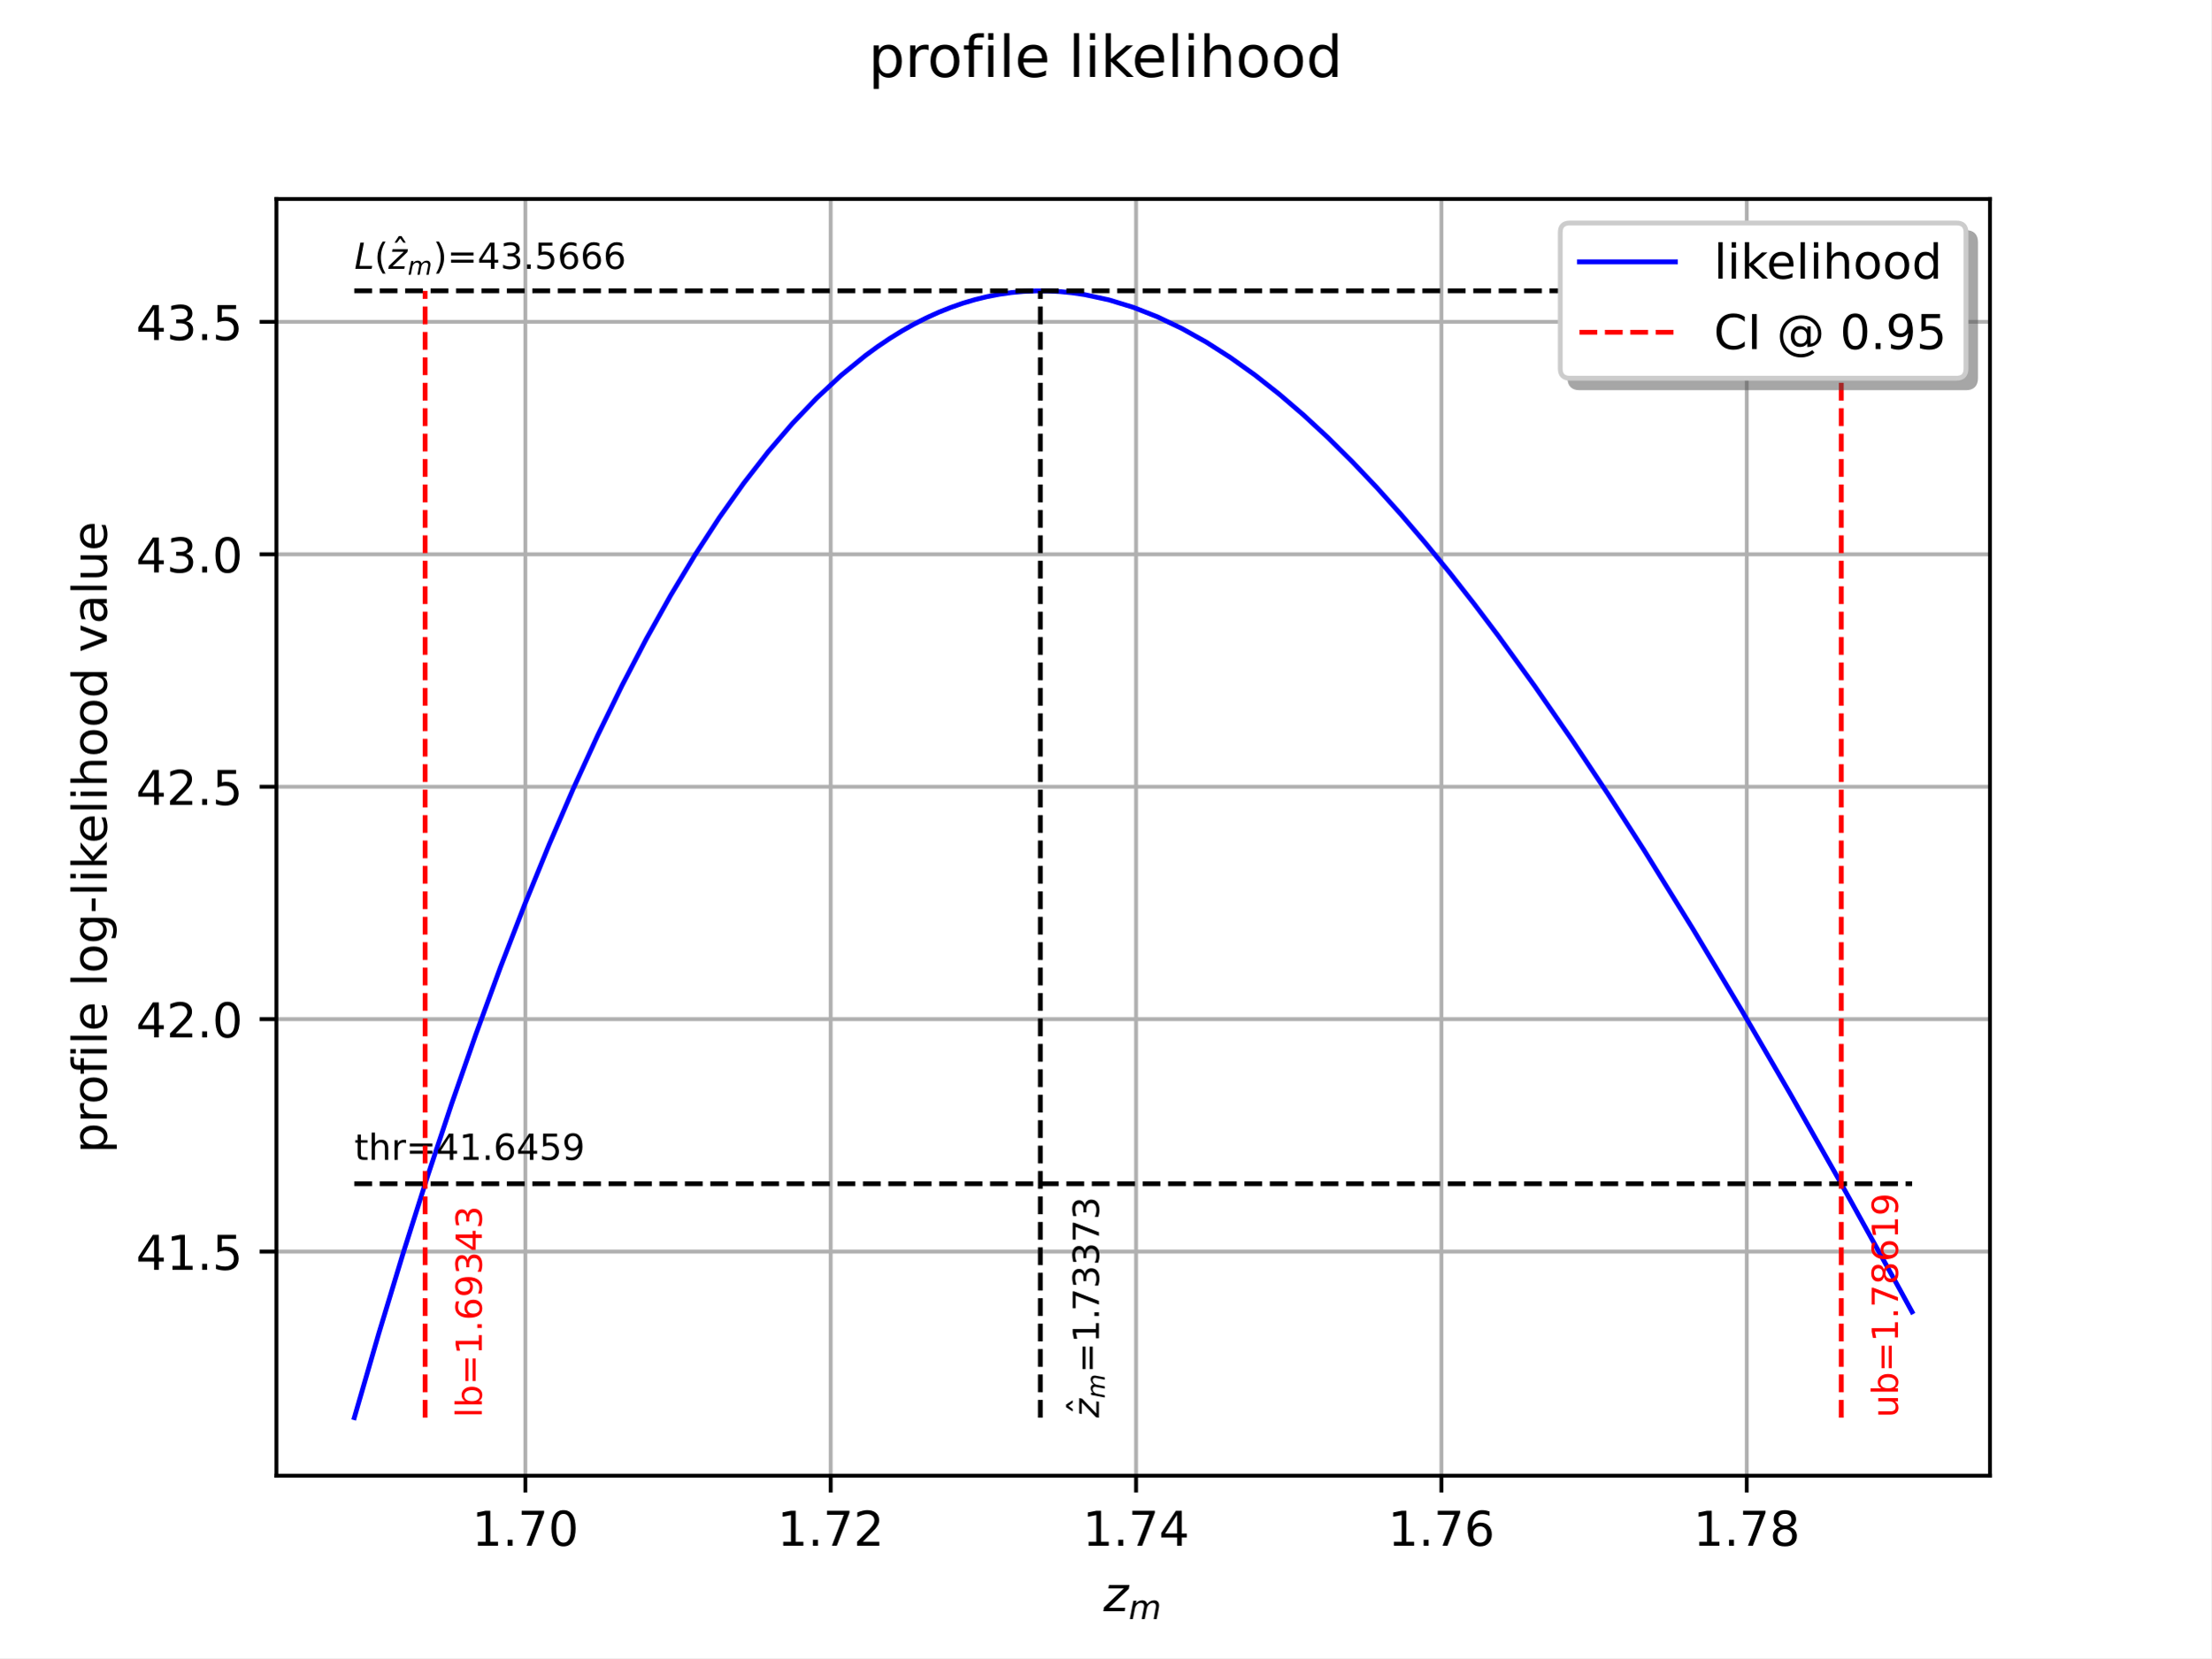
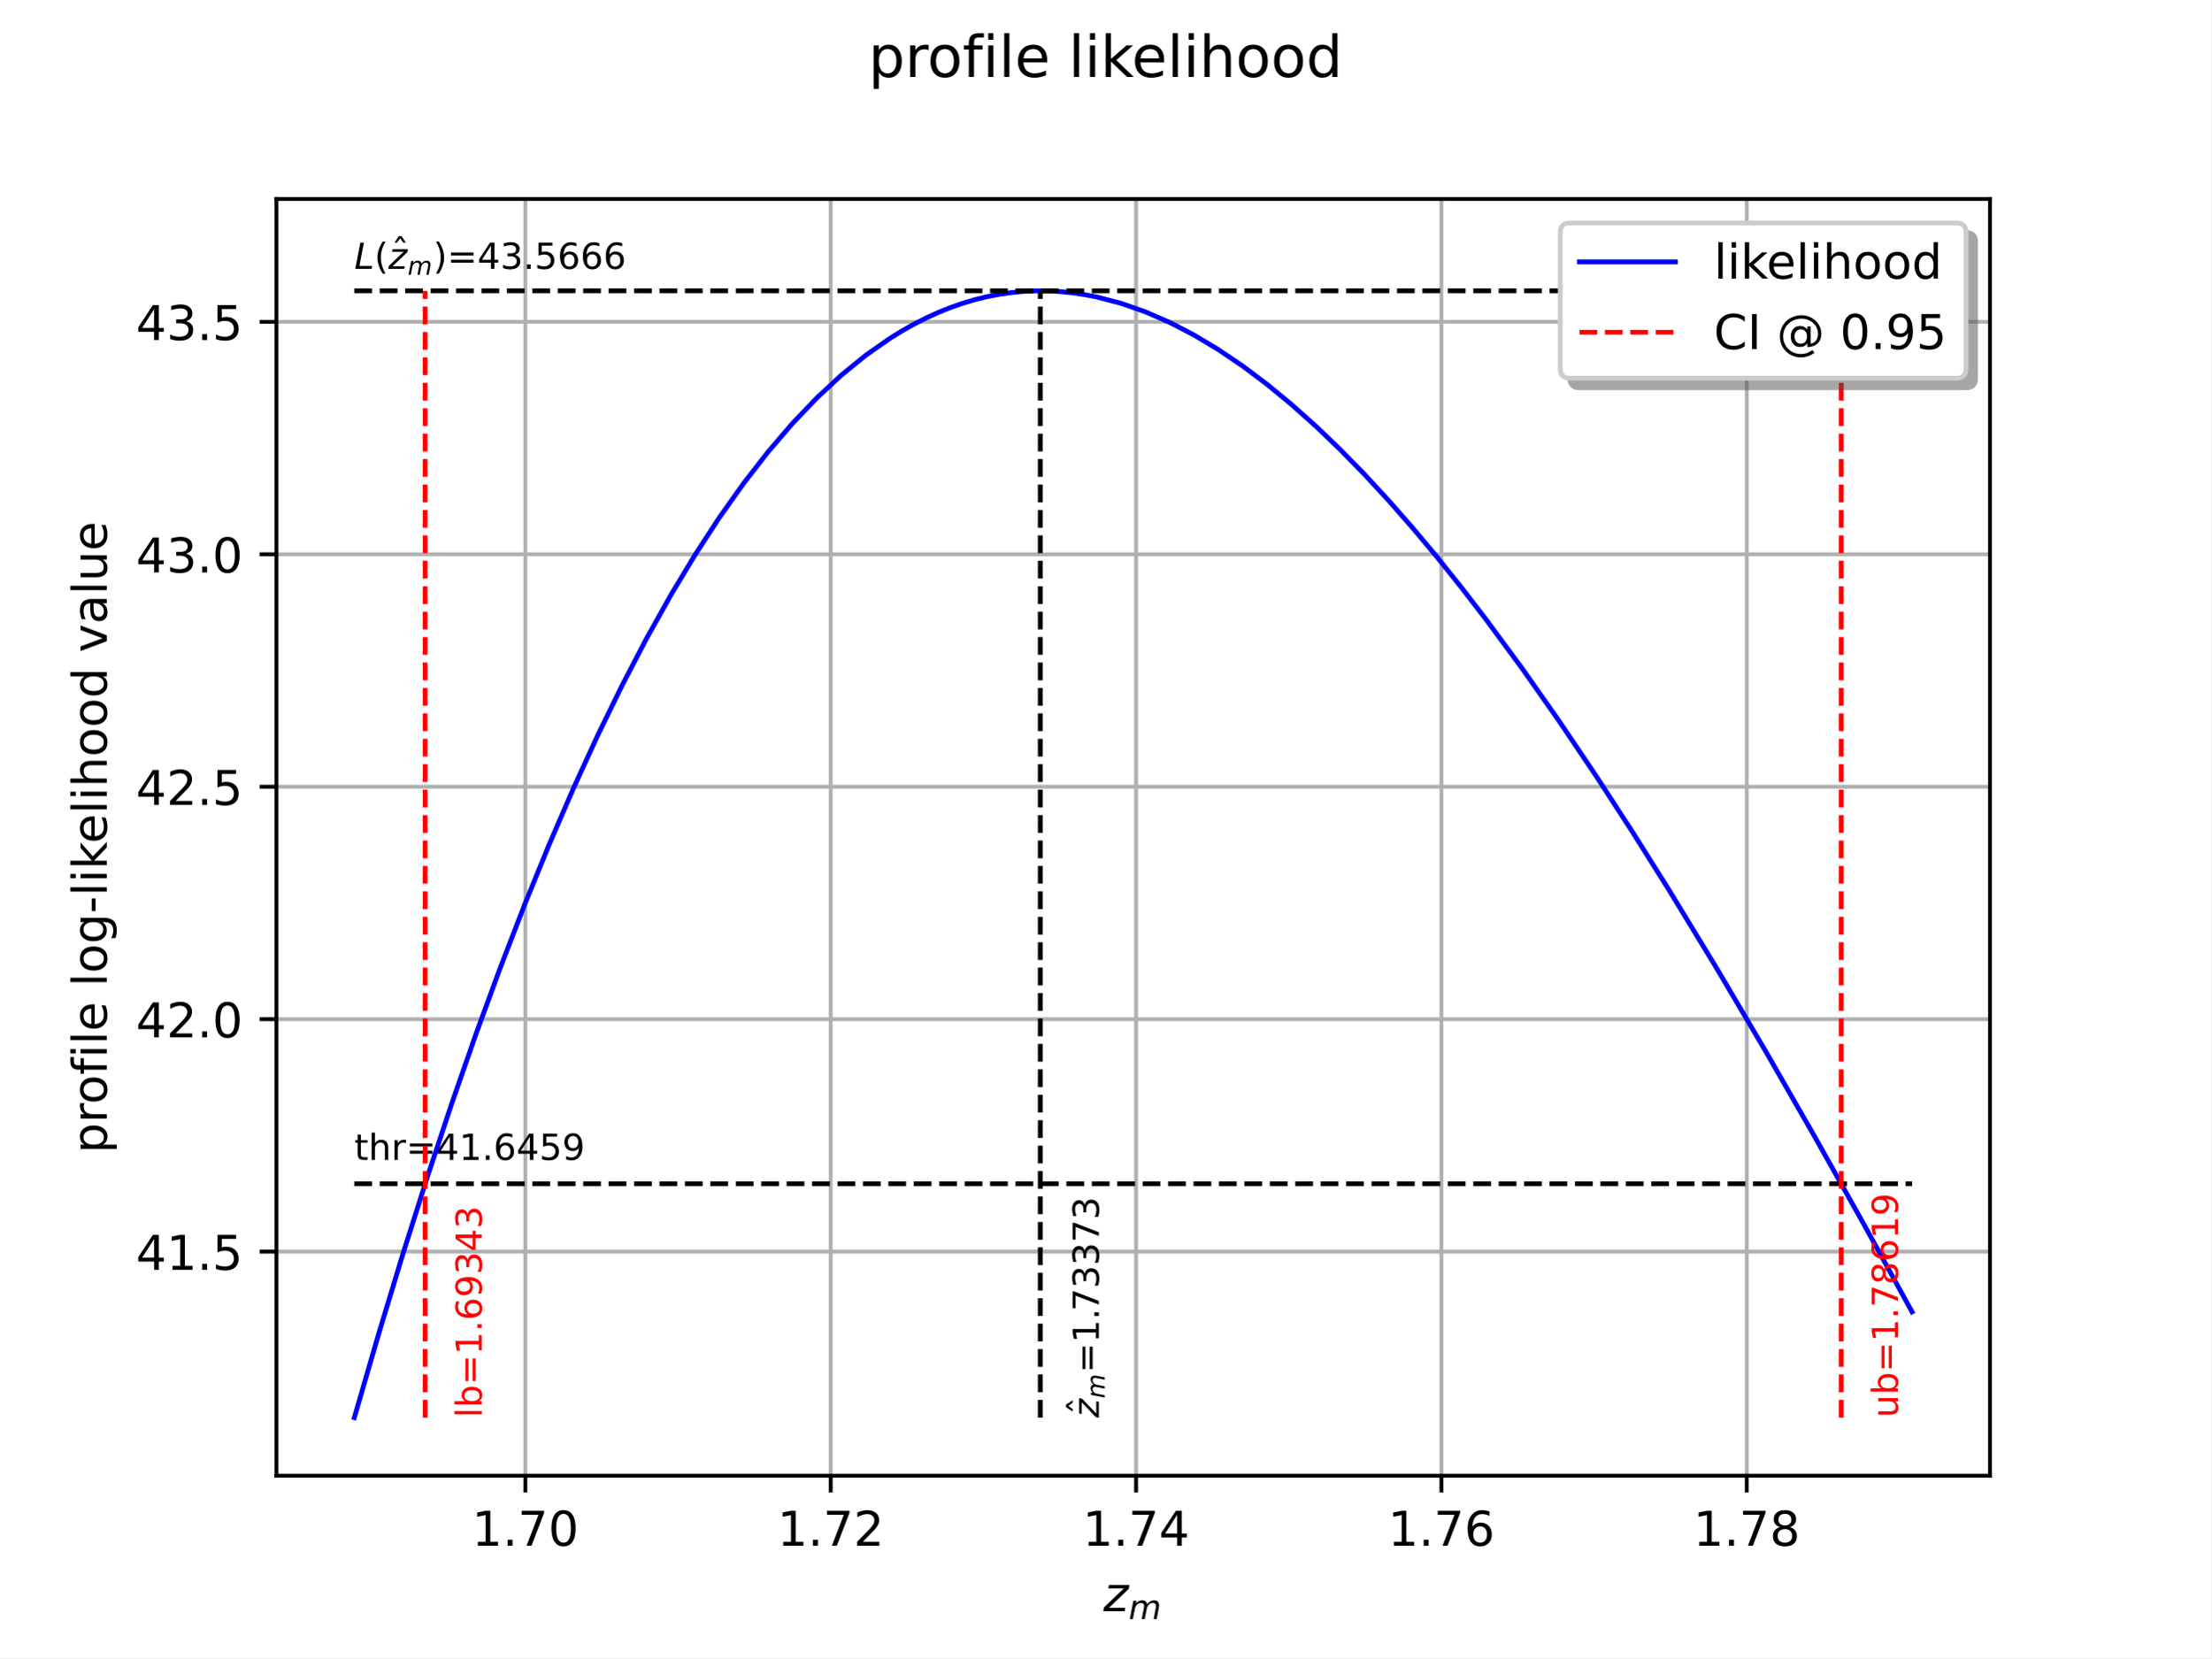
<svg xmlns="http://www.w3.org/2000/svg" xmlns:xlink="http://www.w3.org/1999/xlink" width="460.8pt" height="345.6pt" viewBox="0 0 460.8 345.6" version="1.1">
  <defs>
    <style type="text/css">*{stroke-linejoin: round; stroke-linecap: butt}</style>
  </defs>
  <g id="figure_1">
    <g id="patch_1">
      <path d="M 0 345.6  L 460.8 345.6  L 460.8 0  L 0 0  z " style="fill: #ffffff" />
    </g>
    <g id="axes_1">
      <g id="patch_2">
        <path d="M 57.6 307.584  L 414.72 307.584  L 414.72 41.472  L 57.6 41.472  z " style="fill: #ffffff" />
      </g>
      <g id="matplotlib.axis_1">
        <g id="xtick_1">
          <g id="line2d_1">
-             <path d="M 109.484 307.584  L 109.484 41.472  " clip-path="url(#pece686282c)" style="fill: none; stroke: #b0b0b0; stroke-width: 0.8; stroke-linecap: square" />
+             <path d="M 109.483 307.584  L 109.483 41.472  " clip-path="url(#pece686282c)" style="fill: none; stroke: #b0b0b0; stroke-width: 0.8; stroke-linecap: square" />
          </g>
          <g id="line2d_2">
            <defs>
              <path id="m4a92d99fee" d="M 0 0  L 0 3.5  " style="stroke: #000000; stroke-width: 0.8" />
            </defs>
            <g>
-               <use xlink:href="#m4a92d99fee" x="109.484" y="307.584" style="stroke: #000000; stroke-width: 0.8" />
+               <use xlink:href="#m4a92d99fee" x="109.483" y="307.584" style="stroke: #000000; stroke-width: 0.8" />
            </g>
          </g>
          <g id="text_1">
-             <g transform="translate(98.35075 322.1824) scale(0.1 -0.1)">
+             <g transform="translate(98.35065 322.1824) scale(0.1 -0.1)">
              <defs>
                <path id="DejaVuSans-31" d="M 794 531  L 1825 531  L 1825 4091  L 703 3866  L 703 4441  L 1819 4666  L 2450 4666  L 2450 531  L 3481 531  L 3481 0  L 794 0  L 794 531  z " transform="scale(0.015625)" />
                <path id="DejaVuSans-2e" d="M 684 794  L 1344 794  L 1344 0  L 684 0  L 684 794  z " transform="scale(0.015625)" />
                <path id="DejaVuSans-37" d="M 525 4666  L 3525 4666  L 3525 4397  L 1831 0  L 1172 0  L 2766 4134  L 525 4134  L 525 4666  z " transform="scale(0.015625)" />
                <path id="DejaVuSans-30" d="M 2034 4250  Q 1547 4250 1301 3770  Q 1056 3291 1056 2328  Q 1056 1369 1301 889  Q 1547 409 2034 409  Q 2525 409 2770 889  Q 3016 1369 3016 2328  Q 3016 3291 2770 3770  Q 2525 4250 2034 4250  z M 2034 4750  Q 2819 4750 3233 4129  Q 3647 3509 3647 2328  Q 3647 1150 3233 529  Q 2819 -91 2034 -91  Q 1250 -91 836 529  Q 422 1150 422 2328  Q 422 3509 836 4129  Q 1250 4750 2034 4750  z " transform="scale(0.015625)" />
              </defs>
              <use xlink:href="#DejaVuSans-31" />
              <use xlink:href="#DejaVuSans-2e" transform="translate(63.62305 0)" />
              <use xlink:href="#DejaVuSans-37" transform="translate(95.41016 0)" />
              <use xlink:href="#DejaVuSans-30" transform="translate(159.0332 0)" />
            </g>
          </g>
        </g>
        <g id="xtick_2">
          <g id="line2d_3">
            <path d="M 173.121 307.584  L 173.121 41.472  " clip-path="url(#pece686282c)" style="fill: none; stroke: #b0b0b0; stroke-width: 0.8; stroke-linecap: square" />
          </g>
          <g id="line2d_4">
            <g>
              <use xlink:href="#m4a92d99fee" x="173.121" y="307.584" style="stroke: #000000; stroke-width: 0.8" />
            </g>
          </g>
          <g id="text_2">
-             <g transform="translate(161.9878 322.1824) scale(0.1 -0.1)">
+             <g transform="translate(161.9879 322.1824) scale(0.1 -0.1)">
              <defs>
                <path id="DejaVuSans-32" d="M 1228 531  L 3431 531  L 3431 0  L 469 0  L 469 531  Q 828 903 1448 1529  Q 2069 2156 2228 2338  Q 2531 2678 2651 2914  Q 2772 3150 2772 3378  Q 2772 3750 2511 3984  Q 2250 4219 1831 4219  Q 1534 4219 1204 4116  Q 875 4013 500 3803  L 500 4441  Q 881 4594 1212 4672  Q 1544 4750 1819 4750  Q 2544 4750 2975 4387  Q 3406 4025 3406 3419  Q 3406 3131 3298 2873  Q 3191 2616 2906 2266  Q 2828 2175 2409 1742  Q 1991 1309 1228 531  z " transform="scale(0.015625)" />
              </defs>
              <use xlink:href="#DejaVuSans-31" />
              <use xlink:href="#DejaVuSans-2e" transform="translate(63.62305 0)" />
              <use xlink:href="#DejaVuSans-37" transform="translate(95.41016 0)" />
              <use xlink:href="#DejaVuSans-32" transform="translate(159.0332 0)" />
            </g>
          </g>
        </g>
        <g id="xtick_3">
          <g id="line2d_5">
            <path d="M 236.758 307.584  L 236.758 41.472  " clip-path="url(#pece686282c)" style="fill: none; stroke: #b0b0b0; stroke-width: 0.8; stroke-linecap: square" />
          </g>
          <g id="line2d_6">
            <g>
              <use xlink:href="#m4a92d99fee" x="236.758" y="307.584" style="stroke: #000000; stroke-width: 0.8" />
            </g>
          </g>
          <g id="text_3">
-             <g transform="translate(225.6248 322.1824) scale(0.1 -0.1)">
+             <g transform="translate(225.6251 322.1824) scale(0.1 -0.1)">
              <defs>
                <path id="DejaVuSans-34" d="M 2419 4116  L 825 1625  L 2419 1625  L 2419 4116  z M 2253 4666  L 3047 4666  L 3047 1625  L 3713 1625  L 3713 1100  L 3047 1100  L 3047 0  L 2419 0  L 2419 1100  L 313 1100  L 313 1709  L 2253 4666  z " transform="scale(0.015625)" />
              </defs>
              <use xlink:href="#DejaVuSans-31" />
              <use xlink:href="#DejaVuSans-2e" transform="translate(63.62305 0)" />
              <use xlink:href="#DejaVuSans-37" transform="translate(95.41016 0)" />
              <use xlink:href="#DejaVuSans-34" transform="translate(159.0332 0)" />
            </g>
          </g>
        </g>
        <g id="xtick_4">
          <g id="line2d_7">
            <path d="M 300.395 307.584  L 300.395 41.472  " clip-path="url(#pece686282c)" style="fill: none; stroke: #b0b0b0; stroke-width: 0.8; stroke-linecap: square" />
          </g>
          <g id="line2d_8">
            <g>
              <use xlink:href="#m4a92d99fee" x="300.395" y="307.584" style="stroke: #000000; stroke-width: 0.8" />
            </g>
          </g>
          <g id="text_4">
-             <g transform="translate(289.2618 322.1824) scale(0.1 -0.1)">
+             <g transform="translate(289.2623 322.1824) scale(0.1 -0.1)">
              <defs>
                <path id="DejaVuSans-36" d="M 2113 2584  Q 1688 2584 1439 2293  Q 1191 2003 1191 1497  Q 1191 994 1439 701  Q 1688 409 2113 409  Q 2538 409 2786 701  Q 3034 994 3034 1497  Q 3034 2003 2786 2293  Q 2538 2584 2113 2584  z M 3366 4563  L 3366 3988  Q 3128 4100 2886 4159  Q 2644 4219 2406 4219  Q 1781 4219 1451 3797  Q 1122 3375 1075 2522  Q 1259 2794 1537 2939  Q 1816 3084 2150 3084  Q 2853 3084 3261 2657  Q 3669 2231 3669 1497  Q 3669 778 3244 343  Q 2819 -91 2113 -91  Q 1303 -91 875 529  Q 447 1150 447 2328  Q 447 3434 972 4092  Q 1497 4750 2381 4750  Q 2619 4750 2861 4703  Q 3103 4656 3366 4563  z " transform="scale(0.015625)" />
              </defs>
              <use xlink:href="#DejaVuSans-31" />
              <use xlink:href="#DejaVuSans-2e" transform="translate(63.62305 0)" />
              <use xlink:href="#DejaVuSans-37" transform="translate(95.41016 0)" />
              <use xlink:href="#DejaVuSans-36" transform="translate(159.0332 0)" />
            </g>
          </g>
        </g>
        <g id="xtick_5">
          <g id="line2d_9">
            <path d="M 364.032 307.584  L 364.032 41.472  " clip-path="url(#pece686282c)" style="fill: none; stroke: #b0b0b0; stroke-width: 0.8; stroke-linecap: square" />
          </g>
          <g id="line2d_10">
            <g>
              <use xlink:href="#m4a92d99fee" x="364.032" y="307.584" style="stroke: #000000; stroke-width: 0.8" />
            </g>
          </g>
          <g id="text_5">
-             <g transform="translate(352.8988 322.1824) scale(0.1 -0.1)">
+             <g transform="translate(352.8995 322.1824) scale(0.1 -0.1)">
              <defs>
                <path id="DejaVuSans-38" d="M 2034 2216  Q 1584 2216 1326 1975  Q 1069 1734 1069 1313  Q 1069 891 1326 650  Q 1584 409 2034 409  Q 2484 409 2743 651  Q 3003 894 3003 1313  Q 3003 1734 2745 1975  Q 2488 2216 2034 2216  z M 1403 2484  Q 997 2584 770 2862  Q 544 3141 544 3541  Q 544 4100 942 4425  Q 1341 4750 2034 4750  Q 2731 4750 3128 4425  Q 3525 4100 3525 3541  Q 3525 3141 3298 2862  Q 3072 2584 2669 2484  Q 3125 2378 3379 2068  Q 3634 1759 3634 1313  Q 3634 634 3220 271  Q 2806 -91 2034 -91  Q 1263 -91 848 271  Q 434 634 434 1313  Q 434 1759 690 2068  Q 947 2378 1403 2484  z M 1172 3481  Q 1172 3119 1398 2916  Q 1625 2713 2034 2713  Q 2441 2713 2670 2916  Q 2900 3119 2900 3481  Q 2900 3844 2670 4047  Q 2441 4250 2034 4250  Q 1625 4250 1398 4047  Q 1172 3844 1172 3481  z " transform="scale(0.015625)" />
              </defs>
              <use xlink:href="#DejaVuSans-31" />
              <use xlink:href="#DejaVuSans-2e" transform="translate(63.62305 0)" />
              <use xlink:href="#DejaVuSans-37" transform="translate(95.41016 0)" />
              <use xlink:href="#DejaVuSans-38" transform="translate(159.0332 0)" />
            </g>
          </g>
        </g>
        <g id="text_6">
          <g transform="translate(229.96 335.8606) scale(0.1 -0.1)">
            <defs>
              <path id="DejaVuSans-Oblique-7a" d="M 744 3500  L 3475 3500  L 3372 2975  L 738 459  L 2913 459  L 2822 0  L -19 0  L 84 525  L 2719 3041  L 653 3041  L 744 3500  z " transform="scale(0.015625)" />
              <path id="DejaVuSans-Oblique-6d" d="M 5747 2113  L 5338 0  L 4763 0  L 5166 2094  Q 5191 2228 5203 2325  Q 5216 2422 5216 2491  Q 5216 2772 5059 2928  Q 4903 3084 4622 3084  Q 4203 3084 3875 2770  Q 3547 2456 3450 1953  L 3066 0  L 2491 0  L 2900 2094  Q 2925 2209 2937 2307  Q 2950 2406 2950 2484  Q 2950 2769 2794 2926  Q 2638 3084 2363 3084  Q 1938 3084 1609 2770  Q 1281 2456 1184 1953  L 800 0  L 225 0  L 909 3500  L 1484 3500  L 1375 2956  Q 1609 3263 1923 3423  Q 2238 3584 2597 3584  Q 2978 3584 3223 3384  Q 3469 3184 3519 2828  Q 3781 3197 4126 3390  Q 4472 3584 4856 3584  Q 5306 3584 5551 3325  Q 5797 3066 5797 2591  Q 5797 2488 5784 2364  Q 5772 2241 5747 2113  z " transform="scale(0.015625)" />
            </defs>
            <use xlink:href="#DejaVuSans-Oblique-7a" transform="translate(0 0.3125)" />
            <use xlink:href="#DejaVuSans-Oblique-6d" transform="translate(52.49023 -16.09375) scale(0.7)" />
          </g>
        </g>
      </g>
      <g id="matplotlib.axis_2">
        <g id="ytick_1">
          <g id="line2d_11">
-             <path d="M 57.6 260.874  L 414.72 260.874  " clip-path="url(#pece686282c)" style="fill: none; stroke: #b0b0b0; stroke-width: 0.8; stroke-linecap: square" />
+             <path d="M 57.6 260.875  L 414.72 260.875  " clip-path="url(#pece686282c)" style="fill: none; stroke: #b0b0b0; stroke-width: 0.8; stroke-linecap: square" />
          </g>
          <g id="line2d_12">
            <defs>
              <path id="mb3cb5c074b" d="M 0 0  L -3.5 0  " style="stroke: #000000; stroke-width: 0.8" />
            </defs>
            <g>
-               <use xlink:href="#mb3cb5c074b" x="57.6" y="260.874" style="stroke: #000000; stroke-width: 0.8" />
+               <use xlink:href="#mb3cb5c074b" x="57.6" y="260.875" style="stroke: #000000; stroke-width: 0.8" />
            </g>
          </g>
          <g id="text_7">
-             <g transform="translate(28.33438 264.6729) scale(0.1 -0.1)">
+             <g transform="translate(28.33438 264.6745) scale(0.1 -0.1)">
              <defs>
                <path id="DejaVuSans-35" d="M 691 4666  L 3169 4666  L 3169 4134  L 1269 4134  L 1269 2991  Q 1406 3038 1543 3061  Q 1681 3084 1819 3084  Q 2600 3084 3056 2656  Q 3513 2228 3513 1497  Q 3513 744 3044 326  Q 2575 -91 1722 -91  Q 1428 -91 1123 -41  Q 819 9 494 109  L 494 744  Q 775 591 1075 516  Q 1375 441 1709 441  Q 2250 441 2565 725  Q 2881 1009 2881 1497  Q 2881 1984 2565 2268  Q 2250 2553 1709 2553  Q 1456 2553 1204 2497  Q 953 2441 691 2322  L 691 4666  z " transform="scale(0.015625)" />
              </defs>
              <use xlink:href="#DejaVuSans-34" />
              <use xlink:href="#DejaVuSans-31" transform="translate(63.62305 0)" />
              <use xlink:href="#DejaVuSans-2e" transform="translate(127.2461 0)" />
              <use xlink:href="#DejaVuSans-35" transform="translate(159.0332 0)" />
            </g>
          </g>
        </g>
        <g id="ytick_2">
          <g id="line2d_13">
-             <path d="M 57.6 212.423  L 414.72 212.423  " clip-path="url(#pece686282c)" style="fill: none; stroke: #b0b0b0; stroke-width: 0.8; stroke-linecap: square" />
+             <path d="M 57.6 212.424  L 414.72 212.424  " clip-path="url(#pece686282c)" style="fill: none; stroke: #b0b0b0; stroke-width: 0.8; stroke-linecap: square" />
          </g>
          <g id="line2d_14">
            <g>
-               <use xlink:href="#mb3cb5c074b" x="57.6" y="212.423" style="stroke: #000000; stroke-width: 0.8" />
+               <use xlink:href="#mb3cb5c074b" x="57.6" y="212.424" style="stroke: #000000; stroke-width: 0.8" />
            </g>
          </g>
          <g id="text_8">
-             <g transform="translate(28.33438 216.222) scale(0.1 -0.1)">
+             <g transform="translate(28.33438 216.2232) scale(0.1 -0.1)">
              <use xlink:href="#DejaVuSans-34" />
              <use xlink:href="#DejaVuSans-32" transform="translate(63.62305 0)" />
              <use xlink:href="#DejaVuSans-2e" transform="translate(127.2461 0)" />
              <use xlink:href="#DejaVuSans-30" transform="translate(159.0332 0)" />
            </g>
          </g>
        </g>
        <g id="ytick_3">
          <g id="line2d_15">
-             <path d="M 57.6 163.972  L 414.72 163.972  " clip-path="url(#pece686282c)" style="fill: none; stroke: #b0b0b0; stroke-width: 0.8; stroke-linecap: square" />
+             <path d="M 57.6 163.973  L 414.72 163.973  " clip-path="url(#pece686282c)" style="fill: none; stroke: #b0b0b0; stroke-width: 0.8; stroke-linecap: square" />
          </g>
          <g id="line2d_16">
            <g>
-               <use xlink:href="#mb3cb5c074b" x="57.6" y="163.972" style="stroke: #000000; stroke-width: 0.8" />
+               <use xlink:href="#mb3cb5c074b" x="57.6" y="163.973" style="stroke: #000000; stroke-width: 0.8" />
            </g>
          </g>
          <g id="text_9">
-             <g transform="translate(28.33438 167.7711) scale(0.1 -0.1)">
+             <g transform="translate(28.33438 167.772) scale(0.1 -0.1)">
              <use xlink:href="#DejaVuSans-34" />
              <use xlink:href="#DejaVuSans-32" transform="translate(63.62305 0)" />
              <use xlink:href="#DejaVuSans-2e" transform="translate(127.2461 0)" />
              <use xlink:href="#DejaVuSans-35" transform="translate(159.0332 0)" />
            </g>
          </g>
        </g>
        <g id="ytick_4">
          <g id="line2d_17">
-             <path d="M 57.6 115.521  L 414.72 115.521  " clip-path="url(#pece686282c)" style="fill: none; stroke: #b0b0b0; stroke-width: 0.8; stroke-linecap: square" />
+             <path d="M 57.6 115.522  L 414.72 115.522  " clip-path="url(#pece686282c)" style="fill: none; stroke: #b0b0b0; stroke-width: 0.8; stroke-linecap: square" />
          </g>
          <g id="line2d_18">
            <g>
-               <use xlink:href="#mb3cb5c074b" x="57.6" y="115.521" style="stroke: #000000; stroke-width: 0.8" />
+               <use xlink:href="#mb3cb5c074b" x="57.6" y="115.522" style="stroke: #000000; stroke-width: 0.8" />
            </g>
          </g>
          <g id="text_10">
-             <g transform="translate(28.33438 119.3202) scale(0.1 -0.1)">
+             <g transform="translate(28.33438 119.3208) scale(0.1 -0.1)">
              <defs>
                <path id="DejaVuSans-33" d="M 2597 2516  Q 3050 2419 3304 2112  Q 3559 1806 3559 1356  Q 3559 666 3084 287  Q 2609 -91 1734 -91  Q 1441 -91 1130 -33  Q 819 25 488 141  L 488 750  Q 750 597 1062 519  Q 1375 441 1716 441  Q 2309 441 2620 675  Q 2931 909 2931 1356  Q 2931 1769 2642 2001  Q 2353 2234 1838 2234  L 1294 2234  L 1294 2753  L 1863 2753  Q 2328 2753 2575 2939  Q 2822 3125 2822 3475  Q 2822 3834 2567 4026  Q 2313 4219 1838 4219  Q 1578 4219 1281 4162  Q 984 4106 628 3988  L 628 4550  Q 988 4650 1302 4700  Q 1616 4750 1894 4750  Q 2613 4750 3031 4423  Q 3450 4097 3450 3541  Q 3450 3153 3228 2886  Q 3006 2619 2597 2516  z " transform="scale(0.015625)" />
              </defs>
              <use xlink:href="#DejaVuSans-34" />
              <use xlink:href="#DejaVuSans-33" transform="translate(63.62305 0)" />
              <use xlink:href="#DejaVuSans-2e" transform="translate(127.2461 0)" />
              <use xlink:href="#DejaVuSans-30" transform="translate(159.0332 0)" />
            </g>
          </g>
        </g>
        <g id="ytick_5">
          <g id="line2d_19">
            <path d="M 57.6 67.07  L 414.72 67.07  " clip-path="url(#pece686282c)" style="fill: none; stroke: #b0b0b0; stroke-width: 0.8; stroke-linecap: square" />
          </g>
          <g id="line2d_20">
            <g>
              <use xlink:href="#mb3cb5c074b" x="57.6" y="67.07" style="stroke: #000000; stroke-width: 0.8" />
            </g>
          </g>
          <g id="text_11">
-             <g transform="translate(28.33438 70.86932) scale(0.1 -0.1)">
+             <g transform="translate(28.33438 70.86956) scale(0.1 -0.1)">
              <use xlink:href="#DejaVuSans-34" />
              <use xlink:href="#DejaVuSans-33" transform="translate(63.62305 0)" />
              <use xlink:href="#DejaVuSans-2e" transform="translate(127.2461 0)" />
              <use xlink:href="#DejaVuSans-35" transform="translate(159.0332 0)" />
            </g>
          </g>
        </g>
        <g id="text_12">
          <g transform="translate(22.25469 240.3905) rotate(-90) scale(0.1 -0.1)">
            <defs>
              <path id="DejaVuSans-70" d="M 1159 525  L 1159 -1331  L 581 -1331  L 581 3500  L 1159 3500  L 1159 2969  Q 1341 3281 1617 3432  Q 1894 3584 2278 3584  Q 2916 3584 3314 3078  Q 3713 2572 3713 1747  Q 3713 922 3314 415  Q 2916 -91 2278 -91  Q 1894 -91 1617 61  Q 1341 213 1159 525  z M 3116 1747  Q 3116 2381 2855 2742  Q 2594 3103 2138 3103  Q 1681 3103 1420 2742  Q 1159 2381 1159 1747  Q 1159 1113 1420 752  Q 1681 391 2138 391  Q 2594 391 2855 752  Q 3116 1113 3116 1747  z " transform="scale(0.015625)" />
              <path id="DejaVuSans-72" d="M 2631 2963  Q 2534 3019 2420 3045  Q 2306 3072 2169 3072  Q 1681 3072 1420 2755  Q 1159 2438 1159 1844  L 1159 0  L 581 0  L 581 3500  L 1159 3500  L 1159 2956  Q 1341 3275 1631 3429  Q 1922 3584 2338 3584  Q 2397 3584 2469 3576  Q 2541 3569 2628 3553  L 2631 2963  z " transform="scale(0.015625)" />
              <path id="DejaVuSans-6f" d="M 1959 3097  Q 1497 3097 1228 2736  Q 959 2375 959 1747  Q 959 1119 1226 758  Q 1494 397 1959 397  Q 2419 397 2687 759  Q 2956 1122 2956 1747  Q 2956 2369 2687 2733  Q 2419 3097 1959 3097  z M 1959 3584  Q 2709 3584 3137 3096  Q 3566 2609 3566 1747  Q 3566 888 3137 398  Q 2709 -91 1959 -91  Q 1206 -91 779 398  Q 353 888 353 1747  Q 353 2609 779 3096  Q 1206 3584 1959 3584  z " transform="scale(0.015625)" />
              <path id="DejaVuSans-66" d="M 2375 4863  L 2375 4384  L 1825 4384  Q 1516 4384 1395 4259  Q 1275 4134 1275 3809  L 1275 3500  L 2222 3500  L 2222 3053  L 1275 3053  L 1275 0  L 697 0  L 697 3053  L 147 3053  L 147 3500  L 697 3500  L 697 3744  Q 697 4328 969 4595  Q 1241 4863 1831 4863  L 2375 4863  z " transform="scale(0.015625)" />
              <path id="DejaVuSans-69" d="M 603 3500  L 1178 3500  L 1178 0  L 603 0  L 603 3500  z M 603 4863  L 1178 4863  L 1178 4134  L 603 4134  L 603 4863  z " transform="scale(0.015625)" />
              <path id="DejaVuSans-6c" d="M 603 4863  L 1178 4863  L 1178 0  L 603 0  L 603 4863  z " transform="scale(0.015625)" />
              <path id="DejaVuSans-65" d="M 3597 1894  L 3597 1613  L 953 1613  Q 991 1019 1311 708  Q 1631 397 2203 397  Q 2534 397 2845 478  Q 3156 559 3463 722  L 3463 178  Q 3153 47 2828 -22  Q 2503 -91 2169 -91  Q 1331 -91 842 396  Q 353 884 353 1716  Q 353 2575 817 3079  Q 1281 3584 2069 3584  Q 2775 3584 3186 3129  Q 3597 2675 3597 1894  z M 3022 2063  Q 3016 2534 2758 2815  Q 2500 3097 2075 3097  Q 1594 3097 1305 2825  Q 1016 2553 972 2059  L 3022 2063  z " transform="scale(0.015625)" />
              <path id="DejaVuSans-20" transform="scale(0.015625)" />
              <path id="DejaVuSans-67" d="M 2906 1791  Q 2906 2416 2648 2759  Q 2391 3103 1925 3103  Q 1463 3103 1205 2759  Q 947 2416 947 1791  Q 947 1169 1205 825  Q 1463 481 1925 481  Q 2391 481 2648 825  Q 2906 1169 2906 1791  z M 3481 434  Q 3481 -459 3084 -895  Q 2688 -1331 1869 -1331  Q 1566 -1331 1297 -1286  Q 1028 -1241 775 -1147  L 775 -588  Q 1028 -725 1275 -790  Q 1522 -856 1778 -856  Q 2344 -856 2625 -561  Q 2906 -266 2906 331  L 2906 616  Q 2728 306 2450 153  Q 2172 0 1784 0  Q 1141 0 747 490  Q 353 981 353 1791  Q 353 2603 747 3093  Q 1141 3584 1784 3584  Q 2172 3584 2450 3431  Q 2728 3278 2906 2969  L 2906 3500  L 3481 3500  L 3481 434  z " transform="scale(0.015625)" />
              <path id="DejaVuSans-2d" d="M 313 2009  L 1997 2009  L 1997 1497  L 313 1497  L 313 2009  z " transform="scale(0.015625)" />
              <path id="DejaVuSans-6b" d="M 581 4863  L 1159 4863  L 1159 1991  L 2875 3500  L 3609 3500  L 1753 1863  L 3688 0  L 2938 0  L 1159 1709  L 1159 0  L 581 0  L 581 4863  z " transform="scale(0.015625)" />
              <path id="DejaVuSans-68" d="M 3513 2113  L 3513 0  L 2938 0  L 2938 2094  Q 2938 2591 2744 2837  Q 2550 3084 2163 3084  Q 1697 3084 1428 2787  Q 1159 2491 1159 1978  L 1159 0  L 581 0  L 581 4863  L 1159 4863  L 1159 2956  Q 1366 3272 1645 3428  Q 1925 3584 2291 3584  Q 2894 3584 3203 3211  Q 3513 2838 3513 2113  z " transform="scale(0.015625)" />
              <path id="DejaVuSans-64" d="M 2906 2969  L 2906 4863  L 3481 4863  L 3481 0  L 2906 0  L 2906 525  Q 2725 213 2448 61  Q 2172 -91 1784 -91  Q 1150 -91 751 415  Q 353 922 353 1747  Q 353 2572 751 3078  Q 1150 3584 1784 3584  Q 2172 3584 2448 3432  Q 2725 3281 2906 2969  z M 947 1747  Q 947 1113 1208 752  Q 1469 391 1925 391  Q 2381 391 2643 752  Q 2906 1113 2906 1747  Q 2906 2381 2643 2742  Q 2381 3103 1925 3103  Q 1469 3103 1208 2742  Q 947 2381 947 1747  z " transform="scale(0.015625)" />
              <path id="DejaVuSans-76" d="M 191 3500  L 800 3500  L 1894 563  L 2988 3500  L 3597 3500  L 2284 0  L 1503 0  L 191 3500  z " transform="scale(0.015625)" />
              <path id="DejaVuSans-61" d="M 2194 1759  Q 1497 1759 1228 1600  Q 959 1441 959 1056  Q 959 750 1161 570  Q 1363 391 1709 391  Q 2188 391 2477 730  Q 2766 1069 2766 1631  L 2766 1759  L 2194 1759  z M 3341 1997  L 3341 0  L 2766 0  L 2766 531  Q 2569 213 2275 61  Q 1981 -91 1556 -91  Q 1019 -91 701 211  Q 384 513 384 1019  Q 384 1609 779 1909  Q 1175 2209 1959 2209  L 2766 2209  L 2766 2266  Q 2766 2663 2505 2880  Q 2244 3097 1772 3097  Q 1472 3097 1187 3025  Q 903 2953 641 2809  L 641 3341  Q 956 3463 1253 3523  Q 1550 3584 1831 3584  Q 2591 3584 2966 3190  Q 3341 2797 3341 1997  z " transform="scale(0.015625)" />
              <path id="DejaVuSans-75" d="M 544 1381  L 544 3500  L 1119 3500  L 1119 1403  Q 1119 906 1312 657  Q 1506 409 1894 409  Q 2359 409 2629 706  Q 2900 1003 2900 1516  L 2900 3500  L 3475 3500  L 3475 0  L 2900 0  L 2900 538  Q 2691 219 2414 64  Q 2138 -91 1772 -91  Q 1169 -91 856 284  Q 544 659 544 1381  z M 1991 3584  L 1991 3584  z " transform="scale(0.015625)" />
            </defs>
            <use xlink:href="#DejaVuSans-70" />
            <use xlink:href="#DejaVuSans-72" transform="translate(63.47656 0)" />
            <use xlink:href="#DejaVuSans-6f" transform="translate(102.3398 0)" />
            <use xlink:href="#DejaVuSans-66" transform="translate(163.5215 0)" />
            <use xlink:href="#DejaVuSans-69" transform="translate(198.7266 0)" />
            <use xlink:href="#DejaVuSans-6c" transform="translate(226.5098 0)" />
            <use xlink:href="#DejaVuSans-65" transform="translate(254.293 0)" />
            <use xlink:href="#DejaVuSans-20" transform="translate(315.8164 0)" />
            <use xlink:href="#DejaVuSans-6c" transform="translate(347.6035 0)" />
            <use xlink:href="#DejaVuSans-6f" transform="translate(375.3867 0)" />
            <use xlink:href="#DejaVuSans-67" transform="translate(436.5684 0)" />
            <use xlink:href="#DejaVuSans-2d" transform="translate(500.0449 0)" />
            <use xlink:href="#DejaVuSans-6c" transform="translate(536.1289 0)" />
            <use xlink:href="#DejaVuSans-69" transform="translate(563.9121 0)" />
            <use xlink:href="#DejaVuSans-6b" transform="translate(591.6953 0)" />
            <use xlink:href="#DejaVuSans-65" transform="translate(645.9805 0)" />
            <use xlink:href="#DejaVuSans-6c" transform="translate(707.5039 0)" />
            <use xlink:href="#DejaVuSans-69" transform="translate(735.2871 0)" />
            <use xlink:href="#DejaVuSans-68" transform="translate(763.0703 0)" />
            <use xlink:href="#DejaVuSans-6f" transform="translate(826.4492 0)" />
            <use xlink:href="#DejaVuSans-6f" transform="translate(887.6309 0)" />
            <use xlink:href="#DejaVuSans-64" transform="translate(948.8125 0)" />
            <use xlink:href="#DejaVuSans-20" transform="translate(1012.289 0)" />
            <use xlink:href="#DejaVuSans-76" transform="translate(1044.076 0)" />
            <use xlink:href="#DejaVuSans-61" transform="translate(1103.256 0)" />
            <use xlink:href="#DejaVuSans-6c" transform="translate(1164.535 0)" />
            <use xlink:href="#DejaVuSans-75" transform="translate(1192.318 0)" />
            <use xlink:href="#DejaVuSans-65" transform="translate(1255.697 0)" />
          </g>
        </g>
      </g>
      <g id="line2d_21">
-         <path d="M 73.833 295.488  L 78.905 278.03  L 83.978 261.305  L 89.051 245.312  L 94.124 230.045  L 99.196 215.498  L 104.269 201.656  L 109.342 188.522  L 114.415 176.081  L 119.487 164.332  L 124.56 153.262  L 129.633 142.866  L 134.705 133.137  L 139.778 124.063  L 144.851 115.642  L 149.924 107.854  L 154.996 100.706  L 160.069 94.176  L 165.142 88.261  L 170.215 82.946  L 175.287 78.229  L 180.36 74.098  L 182.896 72.245  L 185.433 70.538  L 187.969 68.97  L 190.505 67.545  L 193.042 66.255  L 195.578 65.101  L 198.115 64.087  L 200.651 63.198  L 203.187 62.445  L 205.724 61.824  L 208.26 61.333  L 210.796 60.972  L 213.333 60.736  L 215.869 60.624  L 218.405 60.636  L 220.942 60.773  L 223.478 61.026  L 226.015 61.399  L 231.087 62.495  L 236.16 64.045  L 241.233 66.038  L 246.305 68.465  L 251.378 71.297  L 256.451 74.537  L 261.524 78.154  L 266.596 82.149  L 271.669 86.5  L 276.742 91.197  L 281.815 96.228  L 286.887 101.565  L 291.96 107.207  L 297.033 113.141  L 302.105 119.345  L 307.178 125.813  L 312.251 132.524  L 319.86 143.028  L 327.469 154.014  L 335.078 165.448  L 342.687 177.285  L 352.833 193.65  L 362.978 210.588  L 373.124 228.031  L 383.269 245.919  L 395.951 268.801  L 398.487 273.446  L 398.487 273.446  " clip-path="url(#pece686282c)" style="fill: none; stroke: #0000ff; stroke-linecap: square" />
+         <path d="M 73.833 295.488  L 78.905 278.028  L 83.978 261.306  L 89.051 245.316  L 94.124 230.05  L 99.196 215.497  L 104.269 201.661  L 109.342 188.522  L 114.415 176.084  L 119.487 164.332  L 124.56 153.262  L 129.633 142.87  L 134.705 133.138  L 139.778 124.063  L 144.851 115.639  L 149.924 107.855  L 154.996 100.703  L 160.069 94.177  L 165.142 88.259  L 170.215 82.949  L 175.287 78.23  L 180.36 74.098  L 185.433 70.537  L 187.969 68.972  L 190.505 67.542  L 193.042 66.257  L 195.578 65.099  L 198.115 64.083  L 200.651 63.198  L 203.187 62.445  L 205.724 61.825  L 208.26 61.334  L 210.796 60.972  L 213.333 60.736  L 215.869 60.624  L 218.405 60.636  L 220.942 60.772  L 223.478 61.028  L 226.015 61.399  L 228.551 61.89  L 233.624 63.214  L 238.696 64.988  L 243.769 67.197  L 248.842 69.827  L 253.915 72.869  L 258.987 76.295  L 264.06 80.108  L 269.133 84.284  L 274.205 88.807  L 279.278 93.671  L 284.351 98.856  L 289.424 104.352  L 294.496 110.138  L 299.569 116.206  L 304.642 122.542  L 309.715 129.133  L 317.324 139.465  L 324.933 150.296  L 332.542 161.589  L 340.151 173.296  L 347.76 185.388  L 357.905 202.047  L 368.051 219.248  L 378.196 236.924  L 388.342 255.005  L 398.487 273.445  L 398.487 273.445  " clip-path="url(#pece686282c)" style="fill: none; stroke: #0000ff; stroke-linecap: square" />
      </g>
      <g id="line2d_22">
-         <path d="M 73.833 246.736  L 398.487 246.736  " clip-path="url(#pece686282c)" style="fill: none; stroke-dasharray: 3.7,1.6; stroke-dashoffset: 0; stroke: #000000" />
+         <path d="M 73.833 246.737  L 398.487 246.737  " clip-path="url(#pece686282c)" style="fill: none; stroke-dasharray: 3.7,1.6; stroke-dashoffset: 0; stroke: #000000" />
      </g>
      <g id="text_13">
-         <g transform="translate(73.83273 241.7597) scale(0.075 -0.075)">
+         <g transform="translate(73.83273 241.7609) scale(0.075 -0.075)">
          <defs>
            <path id="DejaVuSans-74" d="M 1172 4494  L 1172 3500  L 2356 3500  L 2356 3053  L 1172 3053  L 1172 1153  Q 1172 725 1289 603  Q 1406 481 1766 481  L 2356 481  L 2356 0  L 1766 0  Q 1100 0 847 248  Q 594 497 594 1153  L 594 3053  L 172 3053  L 172 3500  L 594 3500  L 594 4494  L 1172 4494  z " transform="scale(0.015625)" />
            <path id="DejaVuSans-3d" d="M 678 2906  L 4684 2906  L 4684 2381  L 678 2381  L 678 2906  z M 678 1631  L 4684 1631  L 4684 1100  L 678 1100  L 678 1631  z " transform="scale(0.015625)" />
            <path id="DejaVuSans-39" d="M 703 97  L 703 672  Q 941 559 1184 500  Q 1428 441 1663 441  Q 2288 441 2617 861  Q 2947 1281 2994 2138  Q 2813 1869 2534 1725  Q 2256 1581 1919 1581  Q 1219 1581 811 2004  Q 403 2428 403 3163  Q 403 3881 828 4315  Q 1253 4750 1959 4750  Q 2769 4750 3195 4129  Q 3622 3509 3622 2328  Q 3622 1225 3098 567  Q 2575 -91 1691 -91  Q 1453 -91 1209 -44  Q 966 3 703 97  z M 1959 2075  Q 2384 2075 2632 2365  Q 2881 2656 2881 3163  Q 2881 3666 2632 3958  Q 2384 4250 1959 4250  Q 1534 4250 1286 3958  Q 1038 3666 1038 3163  Q 1038 2656 1286 2365  Q 1534 2075 1959 2075  z " transform="scale(0.015625)" />
          </defs>
          <use xlink:href="#DejaVuSans-74" />
          <use xlink:href="#DejaVuSans-68" transform="translate(39.20898 0)" />
          <use xlink:href="#DejaVuSans-72" transform="translate(102.5879 0)" />
          <use xlink:href="#DejaVuSans-3d" transform="translate(143.7012 0)" />
          <use xlink:href="#DejaVuSans-34" transform="translate(227.4902 0)" />
          <use xlink:href="#DejaVuSans-31" transform="translate(291.1133 0)" />
          <use xlink:href="#DejaVuSans-2e" transform="translate(354.7363 0)" />
          <use xlink:href="#DejaVuSans-36" transform="translate(386.5234 0)" />
          <use xlink:href="#DejaVuSans-34" transform="translate(450.1465 0)" />
          <use xlink:href="#DejaVuSans-35" transform="translate(513.7695 0)" />
          <use xlink:href="#DejaVuSans-39" transform="translate(577.3926 0)" />
        </g>
      </g>
      <g id="line2d_23">
        <path d="M 73.833 60.614  L 398.487 60.614  " clip-path="url(#pece686282c)" style="fill: none; stroke-dasharray: 3.7,1.6; stroke-dashoffset: 0; stroke: #000000" />
      </g>
      <g id="text_14">
        <g transform="translate(73.83273 56.09573) scale(0.075 -0.075)">
          <defs>
            <path id="DejaVuSans-Oblique-4c" d="M 1075 4666  L 1709 4666  L 909 525  L 3181 525  L 3078 0  L 172 0  L 1075 4666  z " transform="scale(0.015625)" />
            <path id="DejaVuSans-28" d="M 1984 4856  Q 1566 4138 1362 3434  Q 1159 2731 1159 2009  Q 1159 1288 1364 580  Q 1569 -128 1984 -844  L 1484 -844  Q 1016 -109 783 600  Q 550 1309 550 2009  Q 550 2706 781 3412  Q 1013 4119 1484 4856  L 1984 4856  z " transform="scale(0.015625)" />
            <path id="DejaVuSans-302" d="M -1831 5119  L -1369 5119  L -603 3944  L -1038 3944  L -1600 4709  L -2163 3944  L -2597 3944  L -1831 5119  z M -1600 3584  L -1600 3584  z " transform="scale(0.015625)" />
            <path id="DejaVuSans-29" d="M 513 4856  L 1013 4856  Q 1481 4119 1714 3412  Q 1947 2706 1947 2009  Q 1947 1309 1714 600  Q 1481 -109 1013 -844  L 513 -844  Q 928 -128 1133 580  Q 1338 1288 1338 2009  Q 1338 2731 1133 3434  Q 928 4138 513 4856  z " transform="scale(0.015625)" />
          </defs>
          <use xlink:href="#DejaVuSans-Oblique-4c" transform="translate(0 0.828125)" />
          <use xlink:href="#DejaVuSans-28" transform="translate(55.71289 0.828125)" />
          <use xlink:href="#DejaVuSans-302" transform="translate(152.4272 12.01562)" />
          <use xlink:href="#DejaVuSans-Oblique-7a" transform="translate(94.72656 0.828125)" />
          <use xlink:href="#DejaVuSans-Oblique-6d" transform="translate(148.1738 -15.57812) scale(0.7)" />
          <use xlink:href="#DejaVuSans-29" transform="translate(219.0967 0.828125)" />
          <use xlink:href="#DejaVuSans-3d" transform="translate(258.1104 0.828125)" />
          <use xlink:href="#DejaVuSans-34" transform="translate(341.8994 0.828125)" />
          <use xlink:href="#DejaVuSans-33" transform="translate(405.5225 0.828125)" />
          <use xlink:href="#DejaVuSans-2e" transform="translate(469.1455 0.828125)" />
          <use xlink:href="#DejaVuSans-35" transform="translate(500.9326 0.828125)" />
          <use xlink:href="#DejaVuSans-36" transform="translate(564.5557 0.828125)" />
          <use xlink:href="#DejaVuSans-36" transform="translate(628.1787 0.828125)" />
          <use xlink:href="#DejaVuSans-36" transform="translate(691.8018 0.828125)" />
        </g>
      </g>
      <g id="line2d_24">
        <path d="M 88.59 295.488  L 88.59 60.624  " clip-path="url(#pece686282c)" style="fill: none; stroke-dasharray: 3.7,1.6; stroke-dashoffset: 0; stroke: #ff0000" />
      </g>
      <g id="patch_3">
        <path d="M 57.6 307.584  L 57.6 41.472  " style="fill: none; stroke: #000000; stroke-width: 0.8; stroke-linejoin: miter; stroke-linecap: square" />
      </g>
      <g id="patch_4">
        <path d="M 414.72 307.584  L 414.72 41.472  " style="fill: none; stroke: #000000; stroke-width: 0.8; stroke-linejoin: miter; stroke-linecap: square" />
      </g>
      <g id="patch_5">
        <path d="M 57.6 307.584  L 414.72 307.584  " style="fill: none; stroke: #000000; stroke-width: 0.8; stroke-linejoin: miter; stroke-linecap: square" />
      </g>
      <g id="patch_6">
        <path d="M 57.6 41.472  L 414.72 41.472  " style="fill: none; stroke: #000000; stroke-width: 0.8; stroke-linejoin: miter; stroke-linecap: square" />
      </g>
      <g id="text_15">
        <g style="fill: #ff0000" transform="translate(100.3989 295.488) rotate(-90) scale(0.075 -0.075)">
          <defs>
            <path id="DejaVuSans-62" d="M 3116 1747  Q 3116 2381 2855 2742  Q 2594 3103 2138 3103  Q 1681 3103 1420 2742  Q 1159 2381 1159 1747  Q 1159 1113 1420 752  Q 1681 391 2138 391  Q 2594 391 2855 752  Q 3116 1113 3116 1747  z M 1159 2969  Q 1341 3281 1617 3432  Q 1894 3584 2278 3584  Q 2916 3584 3314 3078  Q 3713 2572 3713 1747  Q 3713 922 3314 415  Q 2916 -91 2278 -91  Q 1894 -91 1617 61  Q 1341 213 1159 525  L 1159 0  L 581 0  L 581 4863  L 1159 4863  L 1159 2969  z " transform="scale(0.015625)" />
          </defs>
          <use xlink:href="#DejaVuSans-6c" />
          <use xlink:href="#DejaVuSans-62" transform="translate(27.7832 0)" />
          <use xlink:href="#DejaVuSans-3d" transform="translate(91.25977 0)" />
          <use xlink:href="#DejaVuSans-31" transform="translate(175.0488 0)" />
          <use xlink:href="#DejaVuSans-2e" transform="translate(238.6719 0)" />
          <use xlink:href="#DejaVuSans-36" transform="translate(270.459 0)" />
          <use xlink:href="#DejaVuSans-39" transform="translate(334.082 0)" />
          <use xlink:href="#DejaVuSans-33" transform="translate(397.7051 0)" />
          <use xlink:href="#DejaVuSans-34" transform="translate(461.3281 0)" />
          <use xlink:href="#DejaVuSans-33" transform="translate(524.9512 0)" />
        </g>
      </g>
      <g id="line2d_25">
        <path d="M 383.73 295.488  L 383.73 60.624  " clip-path="url(#pece686282c)" style="fill: none; stroke-dasharray: 3.7,1.6; stroke-dashoffset: 0; stroke: #ff0000" />
      </g>
      <g id="text_16">
        <g style="fill: #ff0000" transform="translate(395.5394 295.488) rotate(-90) scale(0.075 -0.075)">
          <use xlink:href="#DejaVuSans-75" />
          <use xlink:href="#DejaVuSans-62" transform="translate(63.37891 0)" />
          <use xlink:href="#DejaVuSans-3d" transform="translate(126.8555 0)" />
          <use xlink:href="#DejaVuSans-31" transform="translate(210.6445 0)" />
          <use xlink:href="#DejaVuSans-2e" transform="translate(274.2676 0)" />
          <use xlink:href="#DejaVuSans-37" transform="translate(306.0547 0)" />
          <use xlink:href="#DejaVuSans-38" transform="translate(369.6777 0)" />
          <use xlink:href="#DejaVuSans-36" transform="translate(433.3008 0)" />
          <use xlink:href="#DejaVuSans-31" transform="translate(496.9238 0)" />
          <use xlink:href="#DejaVuSans-39" transform="translate(560.5469 0)" />
        </g>
      </g>
      <g id="line2d_26">
-         <path d="M 216.809 295.488  L 216.809 60.624  " clip-path="url(#pece686282c)" style="fill: none; stroke-dasharray: 3.7,1.6; stroke-dashoffset: 0; stroke: #000000" />
+         <path d="M 216.795 295.488  L 216.795 60.624  " clip-path="url(#pece686282c)" style="fill: none; stroke-dasharray: 3.7,1.6; stroke-dashoffset: 0; stroke: #000000" />
      </g>
      <g id="text_17">
-         <g transform="translate(229.0762 295.488) rotate(-90) scale(0.075 -0.075)">
+         <g transform="translate(229.0623 295.488) rotate(-90) scale(0.075 -0.075)">
          <use xlink:href="#DejaVuSans-302" transform="translate(57.70068 12.01562)" />
          <use xlink:href="#DejaVuSans-Oblique-7a" transform="translate(0 0.828125)" />
          <use xlink:href="#DejaVuSans-Oblique-6d" transform="translate(53.44727 -15.57812) scale(0.7)" />
          <use xlink:href="#DejaVuSans-3d" transform="translate(124.3701 0.828125)" />
          <use xlink:href="#DejaVuSans-31" transform="translate(208.1592 0.828125)" />
          <use xlink:href="#DejaVuSans-2e" transform="translate(271.7822 0.828125)" />
          <use xlink:href="#DejaVuSans-37" transform="translate(295.8193 0.828125)" />
          <use xlink:href="#DejaVuSans-33" transform="translate(359.4424 0.828125)" />
          <use xlink:href="#DejaVuSans-33" transform="translate(423.0654 0.828125)" />
          <use xlink:href="#DejaVuSans-37" transform="translate(486.6885 0.828125)" />
          <use xlink:href="#DejaVuSans-33" transform="translate(550.3115 0.828125)" />
        </g>
      </g>
      <g id="legend_1">
        <g id="patch_7">
          <path d="M 329.165 80.828  L 409.72 80.828  Q 411.72 80.828 411.72 78.828  L 411.72 50.472  Q 411.72 48.472 409.72 48.472  L 329.165 48.472  Q 327.165 48.472 327.165 50.472  L 327.165 78.828  Q 327.165 80.828 329.165 80.828  z " style="fill: #4d4d4d; opacity: 0.5; stroke: #4d4d4d; stroke-linejoin: miter" />
        </g>
        <g id="patch_8">
          <path d="M 327.165 78.828  L 407.72 78.828  Q 409.72 78.828 409.72 76.828  L 409.72 48.472  Q 409.72 46.472 407.72 46.472  L 327.165 46.472  Q 325.165 46.472 325.165 48.472  L 325.165 76.828  Q 325.165 78.828 327.165 78.828  z " style="fill: #ffffff; stroke: #cccccc; stroke-linejoin: miter" />
        </g>
        <g id="line2d_27">
          <path d="M 329.165 54.57  L 339.165 54.57  L 349.165 54.57  " style="fill: none; stroke: #0000ff; stroke-linecap: square" />
        </g>
        <g id="text_18">
          <g transform="translate(357.1653 58.07044) scale(0.1 -0.1)">
            <use xlink:href="#DejaVuSans-6c" />
            <use xlink:href="#DejaVuSans-69" transform="translate(27.7832 0)" />
            <use xlink:href="#DejaVuSans-6b" transform="translate(55.56641 0)" />
            <use xlink:href="#DejaVuSans-65" transform="translate(109.8516 0)" />
            <use xlink:href="#DejaVuSans-6c" transform="translate(171.375 0)" />
            <use xlink:href="#DejaVuSans-69" transform="translate(199.1582 0)" />
            <use xlink:href="#DejaVuSans-68" transform="translate(226.9414 0)" />
            <use xlink:href="#DejaVuSans-6f" transform="translate(290.3203 0)" />
            <use xlink:href="#DejaVuSans-6f" transform="translate(351.502 0)" />
            <use xlink:href="#DejaVuSans-64" transform="translate(412.6836 0)" />
          </g>
        </g>
        <g id="line2d_28">
          <path d="M 329.165 69.249  L 339.165 69.249  L 349.165 69.249  " style="fill: none; stroke-dasharray: 3.7,1.6; stroke-dashoffset: 0; stroke: #ff0000" />
        </g>
        <g id="text_19">
          <g transform="translate(357.1653 72.74856) scale(0.1 -0.1)">
            <defs>
              <path id="DejaVuSans-43" d="M 4122 4306  L 4122 3641  Q 3803 3938 3442 4084  Q 3081 4231 2675 4231  Q 1875 4231 1450 3742  Q 1025 3253 1025 2328  Q 1025 1406 1450 917  Q 1875 428 2675 428  Q 3081 428 3442 575  Q 3803 722 4122 1019  L 4122 359  Q 3791 134 3420 21  Q 3050 -91 2638 -91  Q 1578 -91 968 557  Q 359 1206 359 2328  Q 359 3453 968 4101  Q 1578 4750 2638 4750  Q 3056 4750 3426 4639  Q 3797 4528 4122 4306  z " transform="scale(0.015625)" />
              <path id="DejaVuSans-49" d="M 628 4666  L 1259 4666  L 1259 0  L 628 0  L 628 4666  z " transform="scale(0.015625)" />
              <path id="DejaVuSans-40" d="M 2381 1678  Q 2381 1231 2603 976  Q 2825 722 3213 722  Q 3597 722 3817 978  Q 4038 1234 4038 1678  Q 4038 2116 3813 2373  Q 3588 2631 3206 2631  Q 2828 2631 2604 2375  Q 2381 2119 2381 1678  z M 4084 744  Q 3897 503 3655 389  Q 3413 275 3091 275  Q 2553 275 2217 664  Q 1881 1053 1881 1678  Q 1881 2303 2218 2693  Q 2556 3084 3091 3084  Q 3413 3084 3656 2967  Q 3900 2850 4084 2613  L 4084 3022  L 4531 3022  L 4531 722  Q 4988 791 5245 1139  Q 5503 1488 5503 2041  Q 5503 2375 5404 2669  Q 5306 2963 5106 3213  Q 4781 3622 4314 3839  Q 3847 4056 3297 4056  Q 2913 4056 2559 3954  Q 2206 3853 1906 3653  Q 1416 3334 1139 2817  Q 863 2300 863 1697  Q 863 1200 1042 765  Q 1222 331 1563 0  Q 1891 -325 2322 -495  Q 2753 -666 3244 -666  Q 3647 -666 4036 -530  Q 4425 -394 4750 -141  L 5031 -488  Q 4641 -791 4180 -952  Q 3719 -1113 3244 -1113  Q 2666 -1113 2153 -908  Q 1641 -703 1241 -313  Q 841 78 631 592  Q 422 1106 422 1697  Q 422 2266 634 2781  Q 847 3297 1241 3688  Q 1644 4084 2172 4295  Q 2700 4506 3291 4506  Q 3953 4506 4520 4234  Q 5088 3963 5472 3463  Q 5706 3156 5829 2797  Q 5953 2438 5953 2053  Q 5953 1231 5456 756  Q 4959 281 4084 263  L 4084 744  z " transform="scale(0.015625)" />
            </defs>
            <use xlink:href="#DejaVuSans-43" />
            <use xlink:href="#DejaVuSans-49" transform="translate(69.82422 0)" />
            <use xlink:href="#DejaVuSans-20" transform="translate(99.31641 0)" />
            <use xlink:href="#DejaVuSans-40" transform="translate(131.1035 0)" />
            <use xlink:href="#DejaVuSans-20" transform="translate(231.1035 0)" />
            <use xlink:href="#DejaVuSans-30" transform="translate(262.8906 0)" />
            <use xlink:href="#DejaVuSans-2e" transform="translate(326.5137 0)" />
            <use xlink:href="#DejaVuSans-39" transform="translate(358.3008 0)" />
            <use xlink:href="#DejaVuSans-35" transform="translate(421.9238 0)" />
          </g>
        </g>
      </g>
    </g>
    <g id="text_20">
      <g transform="translate(180.9731 16.03013) scale(0.12 -0.12)">
        <use xlink:href="#DejaVuSans-70" />
        <use xlink:href="#DejaVuSans-72" transform="translate(63.47656 0)" />
        <use xlink:href="#DejaVuSans-6f" transform="translate(102.3398 0)" />
        <use xlink:href="#DejaVuSans-66" transform="translate(163.5215 0)" />
        <use xlink:href="#DejaVuSans-69" transform="translate(198.7266 0)" />
        <use xlink:href="#DejaVuSans-6c" transform="translate(226.5098 0)" />
        <use xlink:href="#DejaVuSans-65" transform="translate(254.293 0)" />
        <use xlink:href="#DejaVuSans-20" transform="translate(315.8164 0)" />
        <use xlink:href="#DejaVuSans-6c" transform="translate(347.6035 0)" />
        <use xlink:href="#DejaVuSans-69" transform="translate(375.3867 0)" />
        <use xlink:href="#DejaVuSans-6b" transform="translate(403.1699 0)" />
        <use xlink:href="#DejaVuSans-65" transform="translate(457.4551 0)" />
        <use xlink:href="#DejaVuSans-6c" transform="translate(518.9785 0)" />
        <use xlink:href="#DejaVuSans-69" transform="translate(546.7617 0)" />
        <use xlink:href="#DejaVuSans-68" transform="translate(574.5449 0)" />
        <use xlink:href="#DejaVuSans-6f" transform="translate(637.9238 0)" />
        <use xlink:href="#DejaVuSans-6f" transform="translate(699.1055 0)" />
        <use xlink:href="#DejaVuSans-64" transform="translate(760.2871 0)" />
      </g>
    </g>
  </g>
  <defs>
    <clipPath id="pece686282c">
      <rect x="57.6" y="41.472" width="357.12" height="266.112" />
    </clipPath>
  </defs>
</svg>
